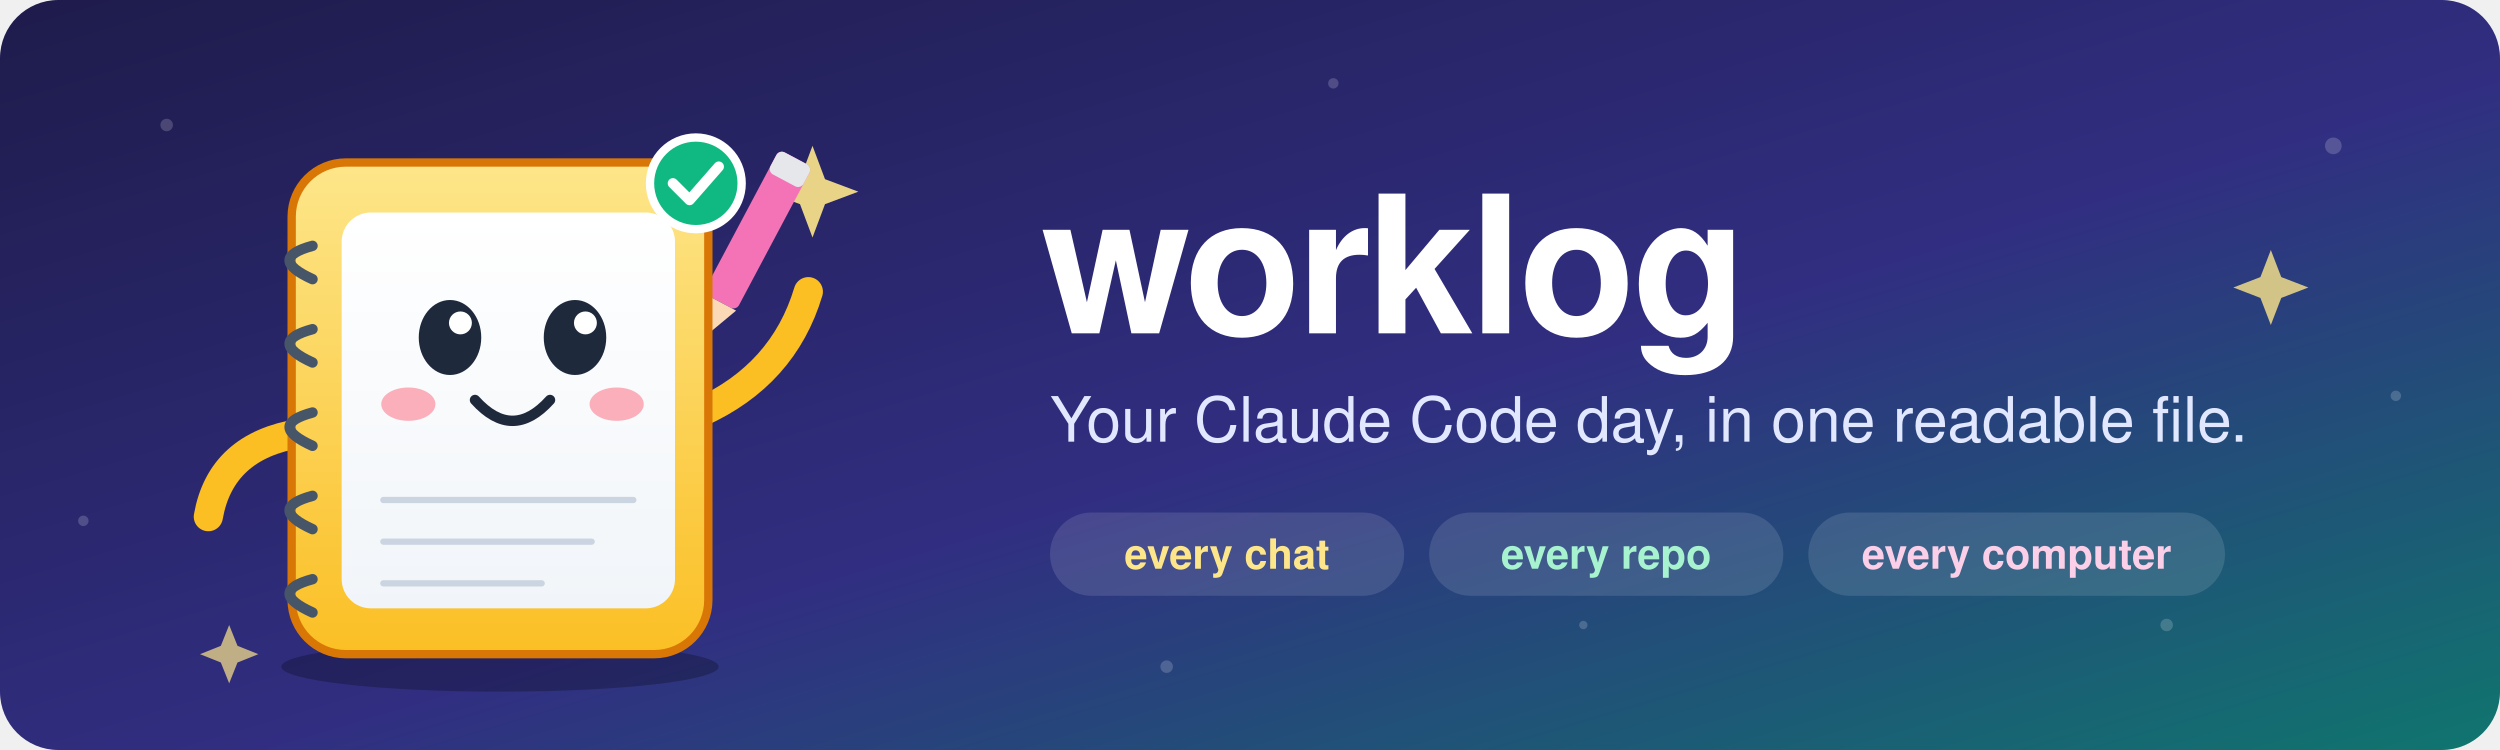
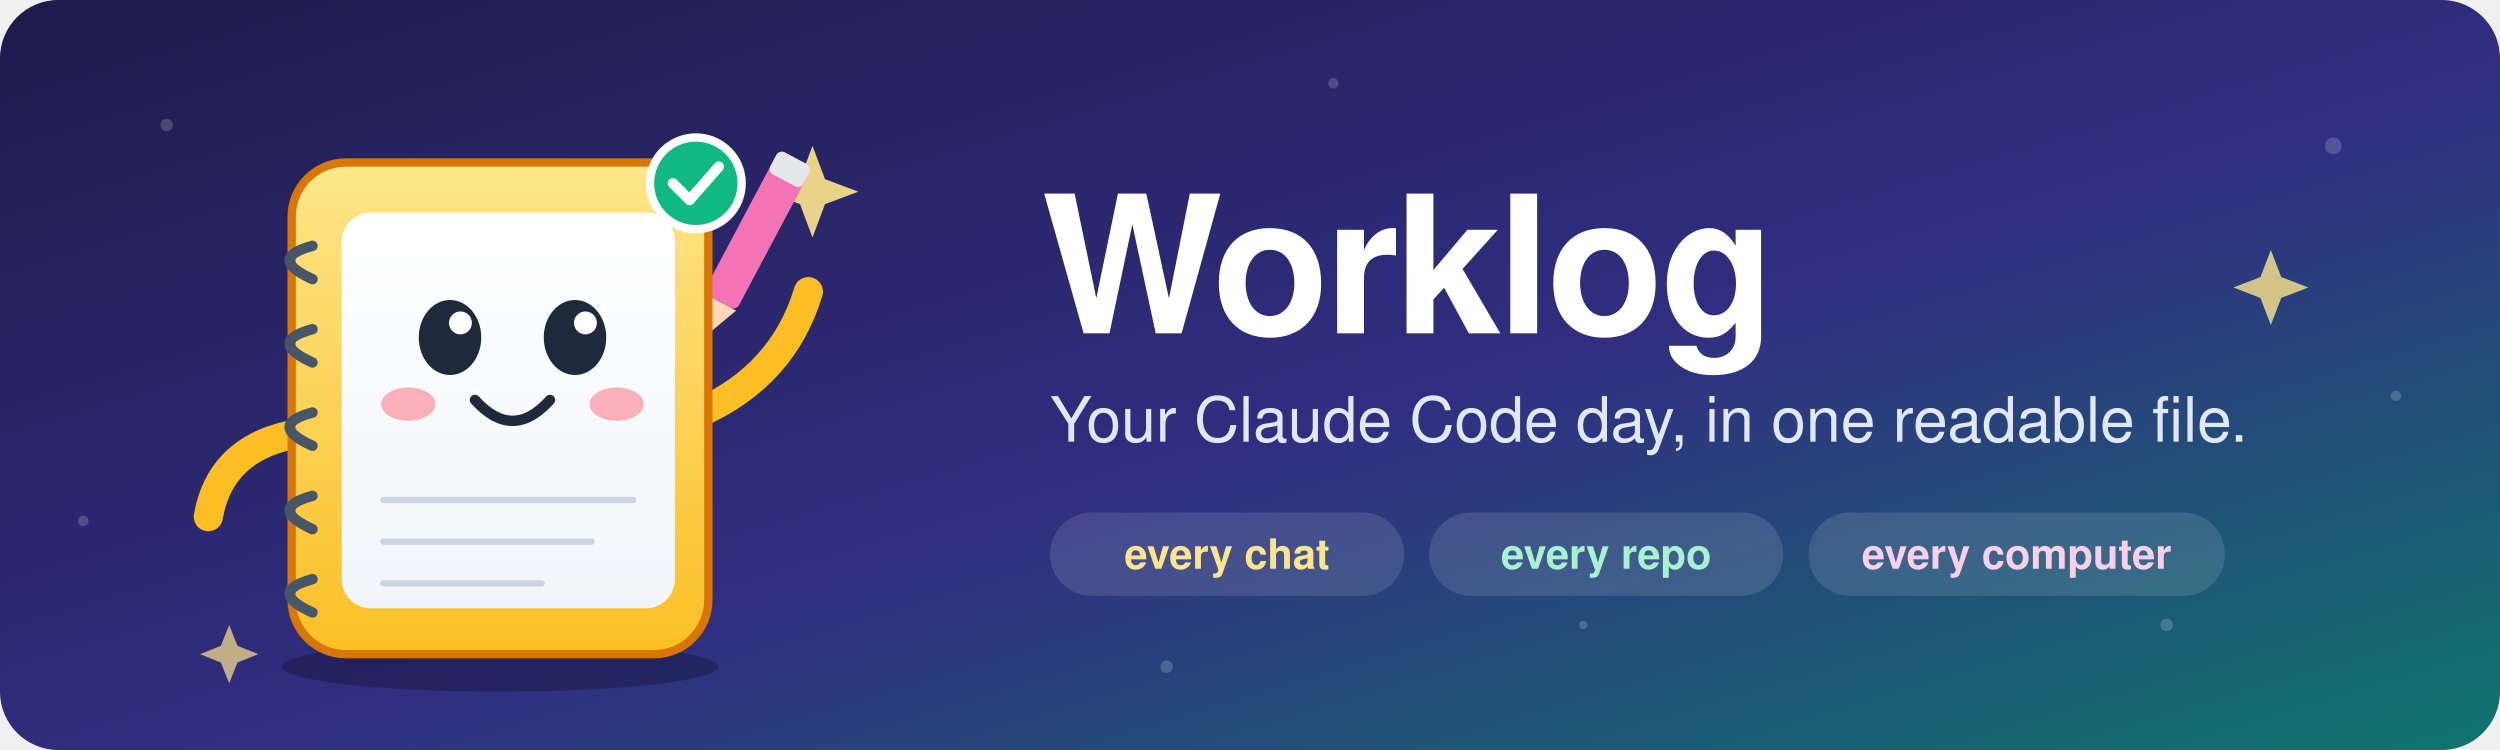
- <svg xmlns="http://www.w3.org/2000/svg" viewBox="0 0 1200 360" width="1200" height="360" role="img" aria-label="worklog: your Claude Code day, in one readable file">
+ <svg xmlns="http://www.w3.org/2000/svg" viewBox="0 0 1200 360" width="1200" height="360" role="img" aria-label="Worklog: your Claude Code day, in one readable file">
  <defs>
    <linearGradient id="bg" x1="0" y1="0" x2="1" y2="1">
      <stop offset="0" stop-color="#1e1b4b" />
      <stop offset="0.55" stop-color="#312e81" />
      <stop offset="1" stop-color="#0f766e" />
    </linearGradient>
    <linearGradient id="cover" x1="0" y1="0" x2="0" y2="1">
      <stop offset="0" stop-color="#fde68a" />
      <stop offset="1" stop-color="#fbbf24" />
    </linearGradient>
    <linearGradient id="page" x1="0" y1="0" x2="0" y2="1">
      <stop offset="0" stop-color="#ffffff" />
      <stop offset="1" stop-color="#f1f5f9" />
    </linearGradient>
  </defs>
  <rect width="1200" height="360" rx="28" fill="url(#bg)" />
  <g fill="#ffffff" opacity="0.18">
    <circle cx="80" cy="60" r="3" />
    <circle cx="1120" cy="70" r="4" />
    <circle cx="1040" cy="300" r="3" />
    <circle cx="640" cy="40" r="2.5" />
    <circle cx="560" cy="320" r="3" />
    <circle cx="1150" cy="190" r="2.5" />
    <circle cx="40" cy="250" r="2.5" />
    <circle cx="760" cy="300" r="2" />
  </g>
  <g fill="#fde68a">
    <path d="M390 70 l6 16 16 6 -16 6 -6 16 -6 -16 -16 -6 16 -6z" opacity="0.9" />
    <path d="M110 300 l4 10 10 4 -10 4 -4 10 -4 -10 -10 -4 10 -4z" opacity="0.7" />
    <path d="M1090 120 l5 13 13 5 -13 5 -5 13 -5 -13 -13 -5 13 -5z" opacity="0.8" />
  </g>
  <g transform="translate(120 58)">
    <ellipse cx="120" cy="262" rx="105" ry="12" fill="#000000" opacity="0.25" />
    <path d="M24 150 q-38 6 -44 40" stroke="#fbbf24" stroke-width="14" stroke-linecap="round" fill="none" />
    <path d="M216 140 q40 -18 52 -58" stroke="#fbbf24" stroke-width="14" stroke-linecap="round" fill="none" />
    <g transform="translate(262 18) rotate(28)">
      <rect x="-9" y="0" width="18" height="78" rx="3" fill="#f472b6" />
      <rect x="-9" y="0" width="18" height="12" rx="3" fill="#e5e7eb" />
      <path d="M-9 78 L9 78 L0 100 Z" fill="#fcd9b6" />
      <path d="M-3 92 L3 92 L0 100 Z" fill="#334155" />
    </g>
    <rect x="20" y="20" width="200" height="236" rx="26" fill="url(#cover)" stroke="#d97706" stroke-width="4" />
    <rect x="44" y="44" width="160" height="190" rx="14" fill="url(#page)" />
    <g stroke="#cbd5e1" stroke-width="3" stroke-linecap="round">
      <line x1="64" y1="182" x2="184" y2="182" />
      <line x1="64" y1="202" x2="164" y2="202" />
      <line x1="64" y1="222" x2="140" y2="222" />
    </g>
    <g fill="none" stroke="#475569" stroke-width="5" stroke-linecap="round">
      <path d="M30 60 q-22 6 0 16" />
      <path d="M30 100 q-22 6 0 16" />
      <path d="M30 140 q-22 6 0 16" />
      <path d="M30 180 q-22 6 0 16" />
      <path d="M30 220 q-22 6 0 16" />
    </g>
    <ellipse cx="96" cy="104" rx="15" ry="18" fill="#1e293b" />
    <ellipse cx="156" cy="104" rx="15" ry="18" fill="#1e293b" />
    <circle cx="101" cy="97" r="5.5" fill="#ffffff" />
    <circle cx="161" cy="97" r="5.5" fill="#ffffff" />
    <ellipse cx="76" cy="136" rx="13" ry="8" fill="#fb7185" opacity="0.55" />
    <ellipse cx="176" cy="136" rx="13" ry="8" fill="#fb7185" opacity="0.55" />
    <path d="M108 134 q18 20 36 0" stroke="#1e293b" stroke-width="5" stroke-linecap="round" fill="none" />
    <circle cx="214" cy="30" r="22" fill="#10b981" stroke="#ffffff" stroke-width="4" />
    <path d="M203 30 l8 8 14 -16" stroke="#ffffff" stroke-width="5" stroke-linecap="round" stroke-linejoin="round" fill="none" />
  </g>
  <g font-family="-apple-system, BlinkMacSystemFont, 'Segoe UI', Helvetica, Arial, sans-serif">
-     <text x="500" y="160" font-size="92" font-weight="800" fill="#ffffff" letter-spacing="-2">worklog</text>
+     <text x="500" y="160" font-size="92" font-weight="800" fill="#ffffff" letter-spacing="-2">Worklog</text>
    <text x="504" y="212" font-size="30" font-weight="500" fill="#e0e7ff">Your Claude Code day, in one readable file.</text>
    <g font-size="20" font-weight="600">
      <rect x="504" y="246" width="170" height="40" rx="20" fill="#ffffff" fill-opacity="0.12" />
      <text x="589" y="273" fill="#fde68a" text-anchor="middle">every chat</text>
      <rect x="686" y="246" width="170" height="40" rx="20" fill="#ffffff" fill-opacity="0.12" />
      <text x="771" y="273" fill="#a7f3d0" text-anchor="middle">every repo</text>
      <rect x="868" y="246" width="200" height="40" rx="20" fill="#ffffff" fill-opacity="0.12" />
      <text x="968" y="273" fill="#fbcfe8" text-anchor="middle">every computer</text>
    </g>
  </g>
</svg>
